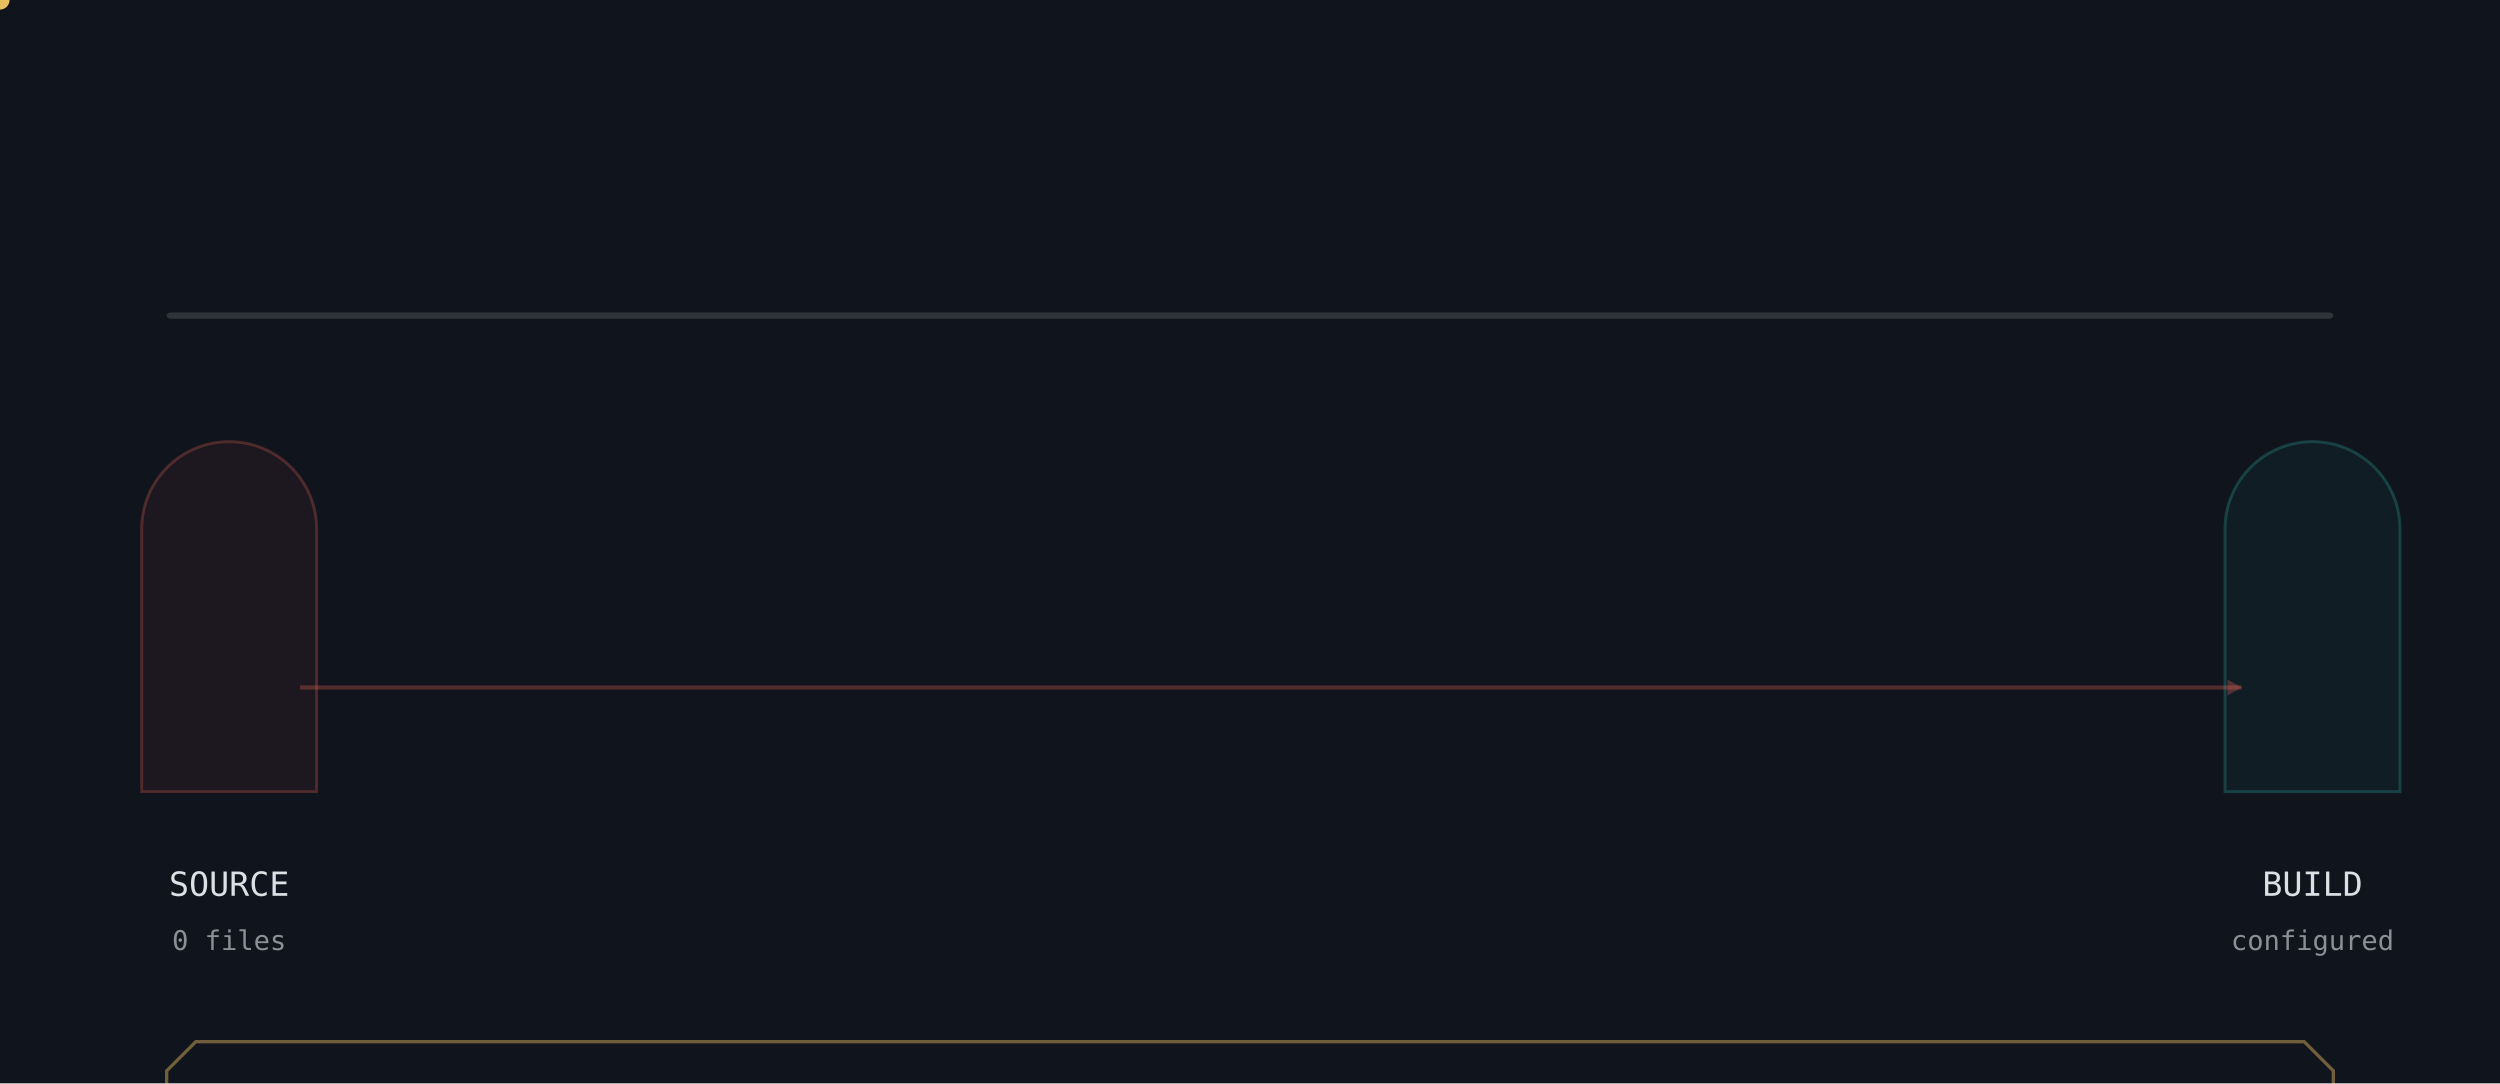
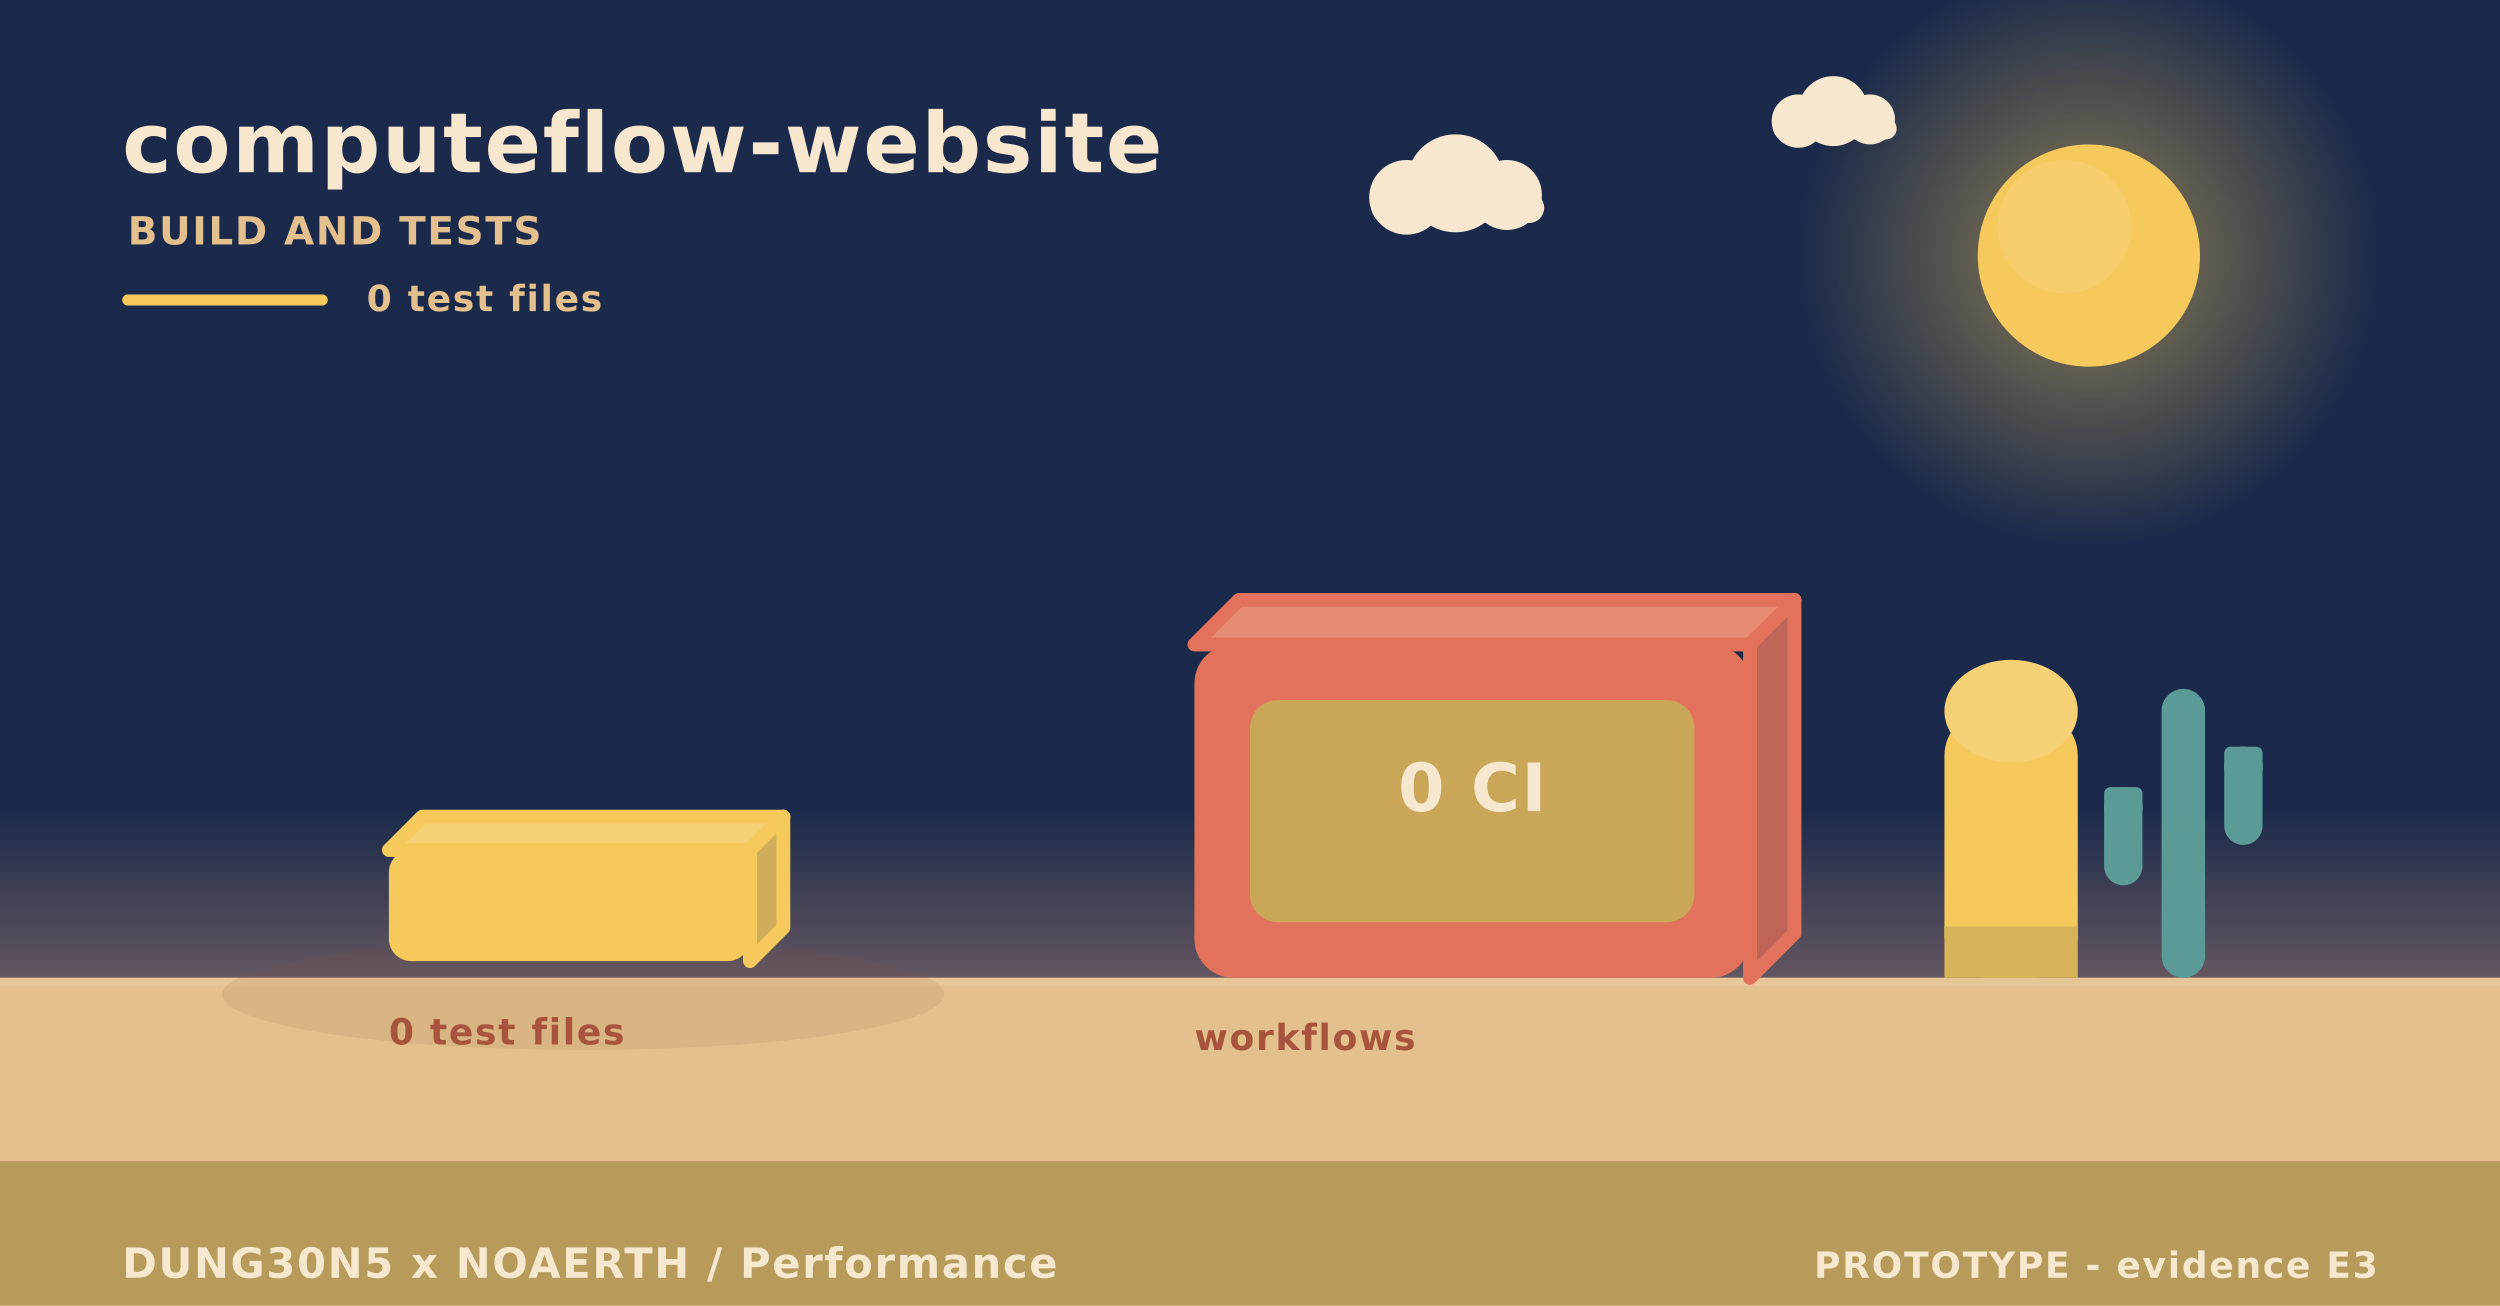
- <svg xmlns="http://www.w3.org/2000/svg" viewBox="0 0 1200 520" width="1200" height="520" role="img" aria-label="computeflow-website build evidence">
-   <rect width="1200" height="520" fill="#10141c" />
-   <defs>
-     <linearGradient id="gb" x1="0" y1="0" x2="1" y2="1">
-       <stop offset="0%" stop-color="#ff6b5a" />
-       <stop offset="100%" stop-color="#2ec4b6" />
-     </linearGradient>
-   </defs>
-   <rect x="80.00" y="150.00" width="1040.00" height="3.00" rx="2.00" fill="rgba(242,245,249,0.140)" opacity="1.00" />
-   <path d="M68.00,380.00 L68.00,254.00 A42.00,42.00 0 0 1 152.00,254.00 L152.00,380.00 Z" fill="rgba(255,107,90,0.100)" opacity="0.55" stroke="rgba(255,107,90,0.450)" stroke-width="1.4" />
-   <polygon points="-192.26,189.00 -136.83,221.00 -136.83,157.00 -192.26,125.00" fill="#94793b" opacity="0.95" />
-   <polygon points="-247.68,221.00 -192.26,253.00 -192.26,189.00 -247.68,157.00" fill="#24998e" opacity="0.95" />
-   <polygon points="-192.26,125.00 -136.83,157.00 -192.26,189.00 -247.68,157.00" fill="#ff6b5a" opacity="0.95" />
-   <text x="110" y="430" font-family="ui-monospace,Menlo,monospace" font-size="16" fill="rgba(242,245,249,0.900)" text-anchor="middle">SOURCE</text>
-   <text x="110" y="456" font-family="ui-monospace,Menlo,monospace" font-size="13" fill="rgba(242,245,249,0.550)" text-anchor="middle">0 files</text>
-   <path d="M1068.00,380.00 L1068.00,254.00 A42.00,42.00 0 0 1 1152.00,254.00 L1152.00,380.00 Z" fill="rgba(46,196,182,0.100)" opacity="0.55" stroke="rgba(46,196,182,0.450)" stroke-width="1.4" />
-   <polygon points="673.77,689.00 729.19,721.00 729.19,657.00 673.77,625.00" fill="#94793b" opacity="0.95" />
-   <polygon points="618.34,721.00 673.77,753.00 673.77,689.00 618.34,657.00" fill="#24998e" opacity="0.95" />
-   <polygon points="673.77,625.00 729.19,657.00 673.77,689.00 618.34,657.00" fill="#2ec4b6" opacity="0.95" />
-   <text x="1110" y="430" font-family="ui-monospace,Menlo,monospace" font-size="16" fill="rgba(242,245,249,0.900)" text-anchor="middle">BUILD</text>
-   <text x="1110" y="456" font-family="ui-monospace,Menlo,monospace" font-size="13" fill="rgba(242,245,249,0.550)" text-anchor="middle">configured</text>
-   <line x1="144.00" y1="330.00" x2="1076.00" y2="330.00" stroke="rgba(255,107,90,0.500)" stroke-width="2.00" opacity="0.55" />
-   <polygon points="1076.00,330.00 1069.20,326.20 1069.20,333.80" fill="rgba(255,107,90,0.500)" opacity="0.55" />
-   <g opacity="0.9">
-     <circle cx="0.00" cy="0.00" r="4.60" fill="#ffd166" opacity="1.00" />
-     <animateTransform attributeName="transform" type="translate" values="144.00,330.00 1076.00,330.00" dur="5.933s" begin="0.0s" repeatCount="indefinite" />
-     <animateTransform attributeName="transform" type="translate" values="1076.00,330.00 144.00,330.00" dur="5.933s" begin="2.967s" repeatCount="indefinite" />
+ <svg xmlns="http://www.w3.org/2000/svg" width="900" height="470" viewBox="0 0 900 470" role="img" aria-label="computeflow-website - how it is verified">
+   <linearGradient id="skyb" x1="0" y1="0" x2="0" y2="1">
+     <stop offset="0" stop-color="#1b2a4a" />
+     <stop offset="0.62" stop-color="#1b2a4a" />
+     <stop offset="1" stop-color="#f3ad8a" />
+   </linearGradient>
+   <rect width="900" height="470" fill="url(#skyb)" />
+   <radialGradient id="sunb">
+     <stop offset="0.35" stop-color="#f5c95c" stop-opacity="0.34" />
+     <stop offset="1" stop-color="#f5c95c" stop-opacity="0" />
+   </radialGradient>
+   <circle cx="752" cy="92" r="104" fill="url(#sunb)" />
+   <circle cx="752" cy="92" r="40" fill="#f5c95c" />
+   <circle cx="743.2" cy="81.6" r="24" fill="#f5d27e" opacity="0.5" />
+   <g>
+     <circle cx="524" cy="66" r="17.64" fill="#f6e7ce" />
+     <circle cx="506.36" cy="71.04" r="13.44" fill="#f6e7ce" />
+     <circle cx="542.48" cy="70.2" r="12.6" fill="#f6e7ce" />
+     <rect x="493.76" y="69.36" width="62.16" height="10.92" rx="5.46" fill="#f6e7ce" />
+     <animateTransform attributeName="transform" type="translate" values="0 0;24 0;0 0" dur="36s" begin="0s" repeatCount="indefinite" />
  </g>
-   <path d="M94.00,500.00 H1106.00 L1120.00,514.00 V546.00 L1106.00,560.00 H94.00 L80.00,546.00 V514.00 Z" fill="none" stroke="rgba(255,209,102,0.500)" stroke-width="1.60" opacity="0.80" />
-   <text x="600" y="536" font-family="ui-monospace,Menlo,monospace" font-size="16" fill="rgba(255,209,102,0.950)" text-anchor="middle">no test suite present in this repository — shown as measured, not implied</text>
+   <g>
+     <circle cx="660" cy="40" r="12.6" fill="#f6e7ce" />
+     <circle cx="647.4" cy="43.6" r="9.6" fill="#f6e7ce" />
+     <circle cx="673.2" cy="43" r="9" fill="#f6e7ce" />
+     <rect x="638.4" y="42.4" width="44.4" height="7.8" rx="3.9" fill="#f6e7ce" />
+     <animateTransform attributeName="transform" type="translate" values="0 0;-18 0;0 0" dur="46s" begin="3s" repeatCount="indefinite" />
+   </g>
+   <rect x="0" y="352" width="900" height="118" fill="#e3c08d" />
+   <rect x="0" y="352" width="900" height="3" fill="#e6c596" />
+   <text x="44" y="62" font-family="Verdana,DejaVu Sans,sans-serif" font-size="30" font-weight="700" letter-spacing="0.6" fill="#f6e7ce" text-anchor="start">computeflow-website</text>
+   <text x="46" y="88" font-family="Verdana,DejaVu Sans,sans-serif" font-size="14" font-weight="700" letter-spacing="0.6" fill="#e3c08d" text-anchor="start">BUILD AND TESTS</text>
+   <rect x="44" y="106" width="74" height="4" rx="2" fill="#f5c95c" />
+   <text x="132" y="112" font-family="Verdana,DejaVu Sans,sans-serif" font-size="13" font-weight="700" letter-spacing="0.6" fill="#e3c08d" text-anchor="start">0 test files</text>
+   <ellipse cx="210" cy="358" rx="130" ry="20" fill="rgba(138,90,68,0.11)" />
+   <g>
+     <path d="M140,306 L270,306 L282,294 L152,294 Z" fill="#f5d075" stroke="#f5c95c" stroke-width="5" stroke-linejoin="round" />
+     <path d="M270,306 L282,294 L282,334 L270,346 Z" fill="#d0ae59" stroke="#f5c95c" stroke-width="5" stroke-linejoin="round" />
+     <rect x="140" y="306" width="130" height="40" rx="8" fill="#f5c95c" />
+     <animateTransform attributeName="transform" type="translate" values="0 10;0 0" dur="0.8s" begin="0.5s" fill="freeze" />
+   </g>
+   <text x="140" y="376" font-family="Verdana,DejaVu Sans,sans-serif" font-size="13" font-weight="700" letter-spacing="0.6" fill="#a8543c" text-anchor="start">0 test files</text>
+   <path d="M430,232 L630,232 L646,216 L446,216 Z" fill="#e68c74" stroke="#e2725b" stroke-width="5" stroke-linejoin="round" />
+   <path d="M630,232 L646,216 L646,336 L630,352 Z" fill="#c06658" stroke="#e2725b" stroke-width="5" stroke-linejoin="round" />
+   <rect x="430" y="232" width="200" height="120" rx="14" fill="#e2725b" />
+   <rect x="450" y="252" width="160" height="80" rx="10" fill="#c9a958" opacity="0.94" />
+   <text x="530" y="292" font-family="Verdana,DejaVu Sans,sans-serif" font-size="24" font-weight="700" letter-spacing="0.6" fill="#f6e7ce" text-anchor="middle">0 CI</text>
+   <text x="430" y="378" font-family="Verdana,DejaVu Sans,sans-serif" font-size="13" font-weight="700" letter-spacing="0.6" fill="#a8543c" text-anchor="start">workflows</text>
+   <rect x="700" y="256" width="48" height="96" rx="16" fill="#f5c95c" />
+   <ellipse cx="724" cy="256" rx="24" ry="18.46" fill="#f5d075" />
+   <rect x="700" y="333.54" width="48" height="18.46" fill="#d6b359" />
+   <rect x="778.18" y="248" width="15.64" height="104" rx="7.82" fill="#5b9a97" />
+   <rect x="757.48" y="283.36" width="13.8" height="35.36" rx="6.9" fill="#5b9a97" />
+   <rect x="757.48" y="283.36" width="13.8" height="10.4" rx="2.3" fill="#5b9a97" />
+   <rect x="800.72" y="268.8" width="13.8" height="35.36" rx="6.9" fill="#5b9a97" />
+   <rect x="800.72" y="268.8" width="13.8" height="10.4" rx="2.3" fill="#5b9a97" />
+   <rect x="0" y="418" width="900" height="52" rx="0" fill="#b49957" opacity="0.94" />
+   <text x="44" y="460" font-family="Verdana,DejaVu Sans,sans-serif" font-size="15" font-weight="700" letter-spacing="0.6" fill="#f6e7ce" text-anchor="start">DUNG30N5 x NOAERTH  /  Performance</text>
+   <text x="856" y="460" font-family="Verdana,DejaVu Sans,sans-serif" font-size="13" font-weight="700" letter-spacing="0.6" fill="#f6e7ce" text-anchor="end">PROTOTYPE  -  evidence E3</text>
</svg>
